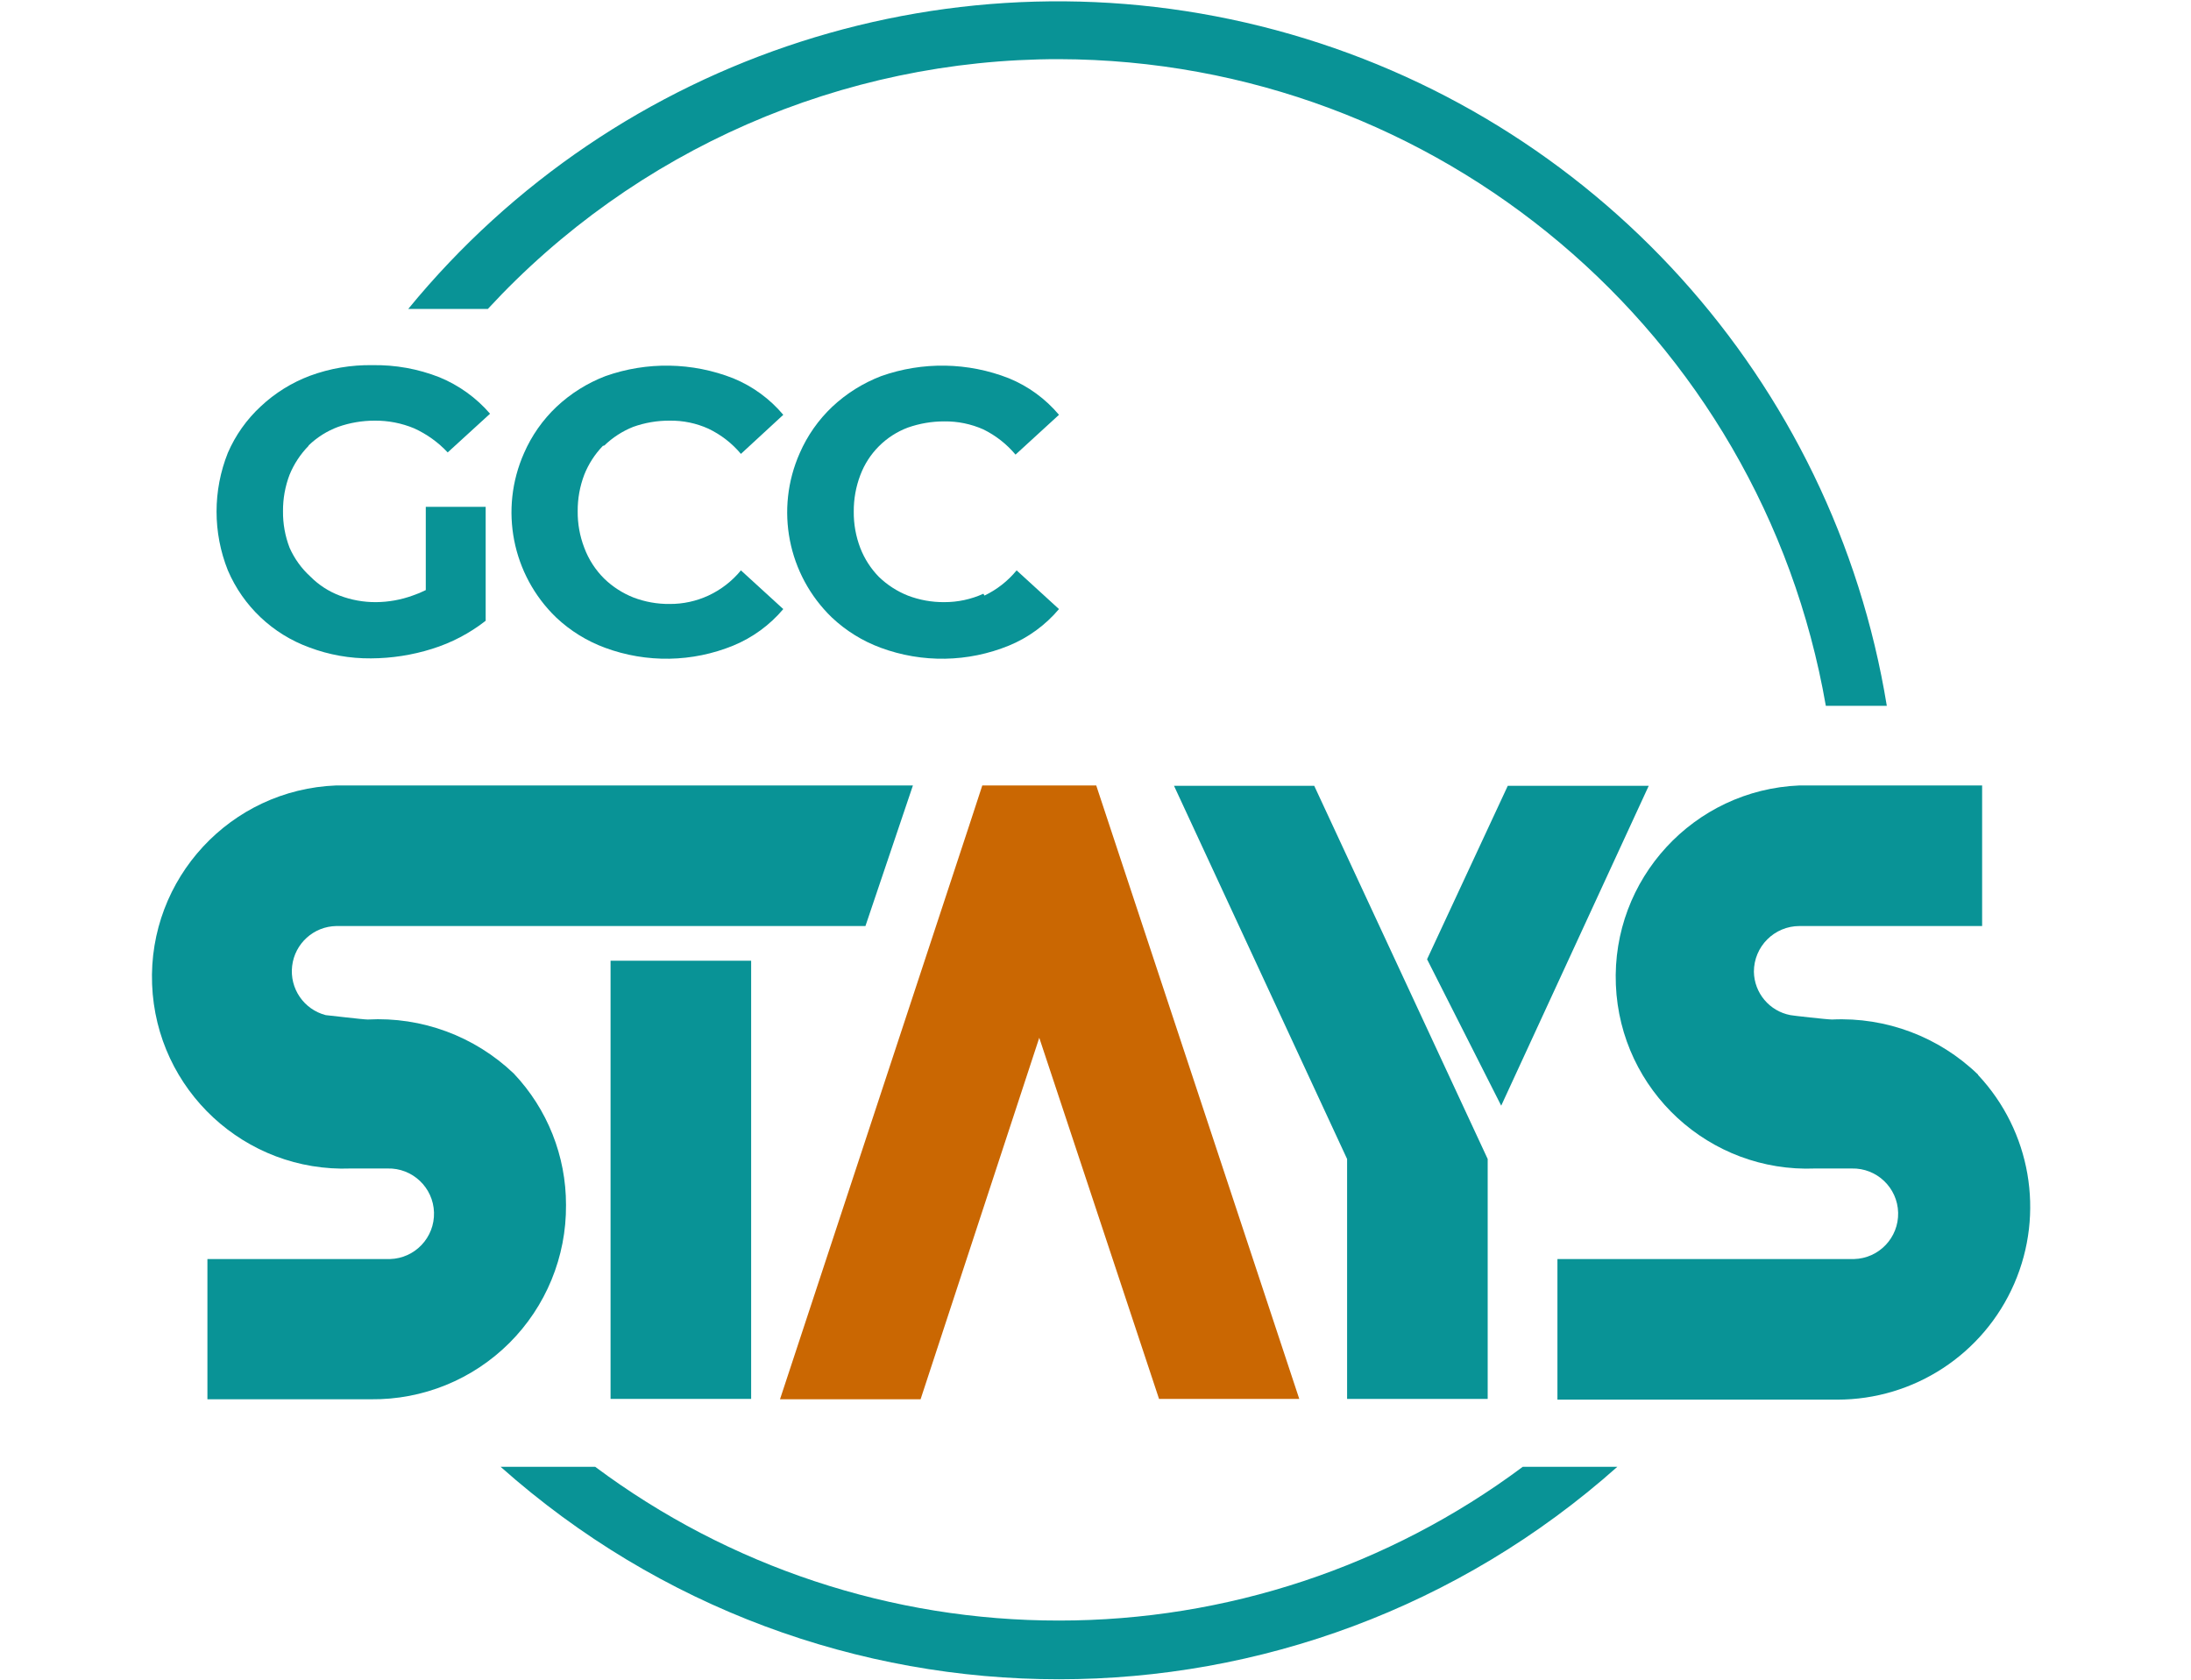
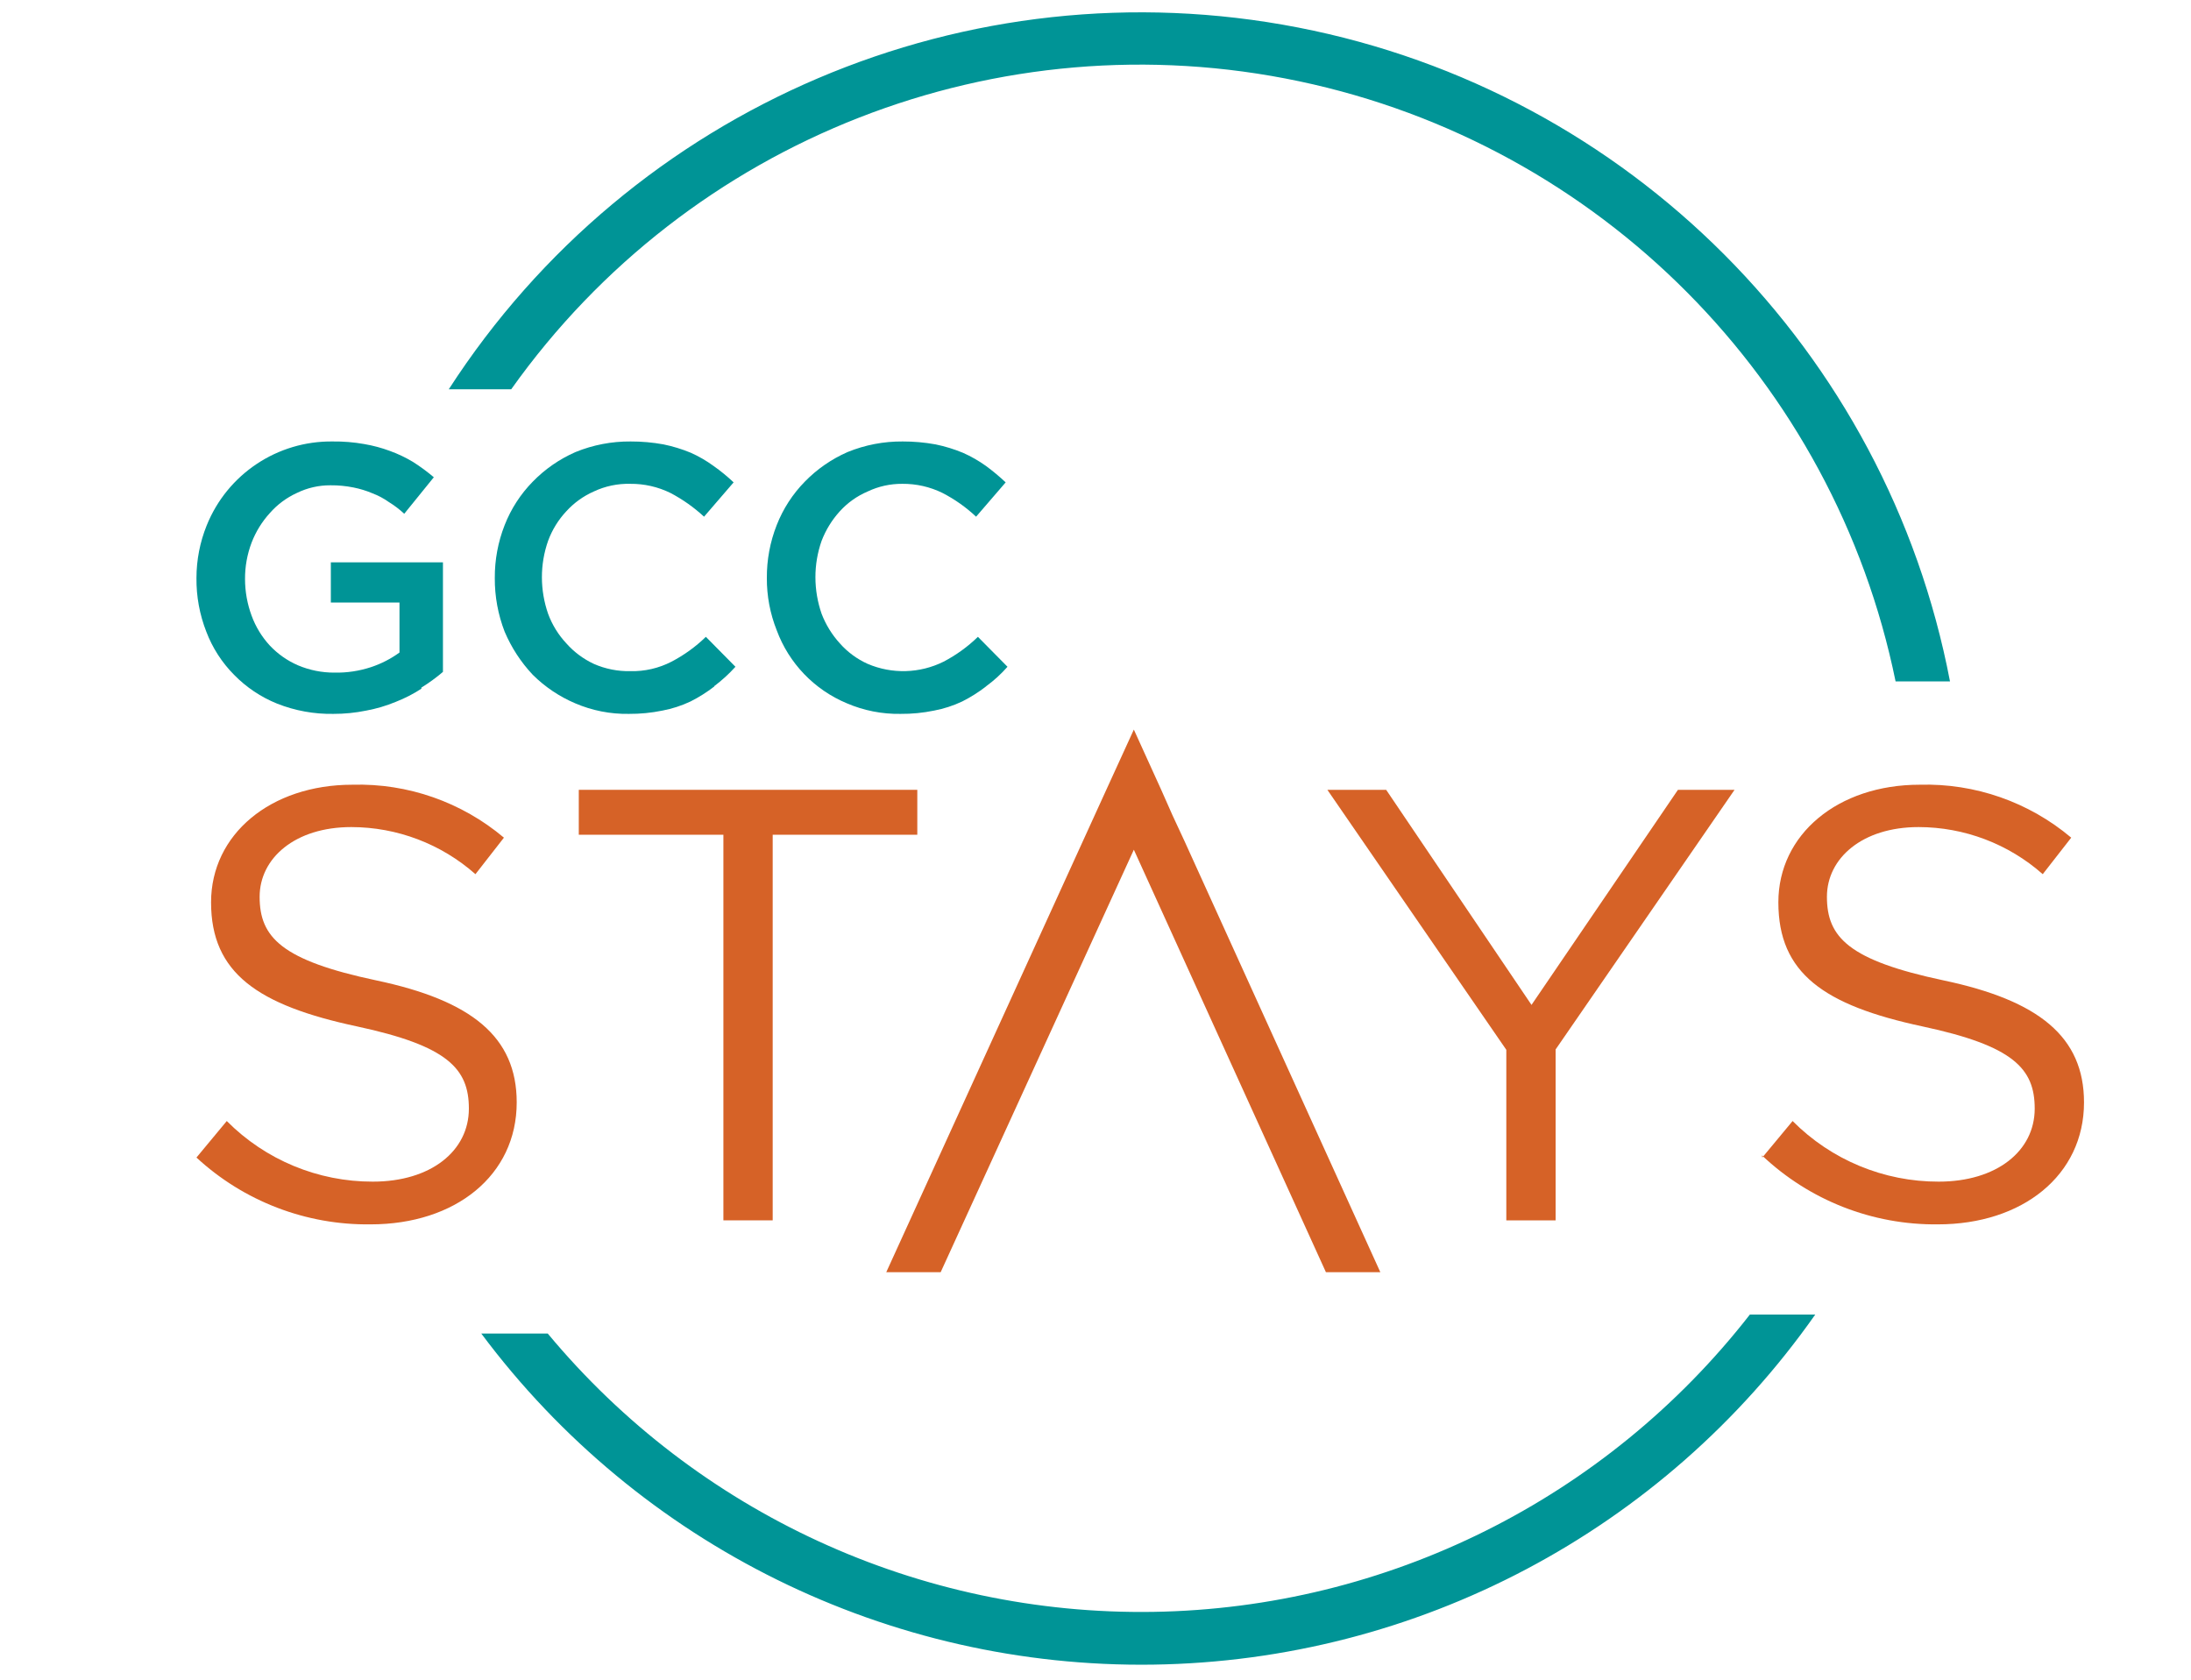
<svg xmlns="http://www.w3.org/2000/svg" viewBox="0 0 60 46">
  <defs>
-     <style>.cls-1{fill:#099396;}.cls-2{fill:#ca6702;}</style>
+     <style>.cls-1{fill:#009496;}.cls-2{fill:#d66227;}</style>
  </defs>
  <g id="Layer_3" data-name="Layer 3">
-     <path class="cls-1" d="M8.45,12.2a2.33,2.33,0,0,1,.81-.51,3,3,0,0,1,1-.17,2.74,2.74,0,0,1,1.08.21,2.9,2.9,0,0,1,.92.66l1.16-1.06a3.67,3.67,0,0,0-1.39-1A4.78,4.78,0,0,0,10.2,10a4.72,4.72,0,0,0-1.71.29,4.05,4.05,0,0,0-1.35.84,3.78,3.78,0,0,0-.9,1.27,4.34,4.34,0,0,0,0,3.22,3.86,3.86,0,0,0,2.23,2.11,4.66,4.66,0,0,0,1.69.3,5.65,5.65,0,0,0,1.67-.26A4.6,4.6,0,0,0,13.3,17V13.88H11.66v2.28a2.75,2.75,0,0,1-.36.15,3,3,0,0,1-1,.18,2.75,2.75,0,0,1-1-.18,2.26,2.26,0,0,1-.8-.52A2.36,2.36,0,0,1,7.93,15a2.7,2.7,0,0,1-.18-1,2.75,2.75,0,0,1,.18-1,2.47,2.47,0,0,1,.52-.79" />
-     <path class="cls-1" d="M16.55,12.2a2.44,2.44,0,0,1,.79-.51,2.91,2.91,0,0,1,1-.17,2.48,2.48,0,0,1,1.06.22,2.65,2.65,0,0,1,.89.69l1.16-1.07a3.55,3.55,0,0,0-1.37-1,5,5,0,0,0-3.5-.06,4.11,4.11,0,0,0-1.34.84,3.89,3.89,0,0,0-.89,1.27,4,4,0,0,0,.88,4.5,3.93,3.93,0,0,0,1.34.83,4.84,4.84,0,0,0,3.51-.06,3.57,3.57,0,0,0,1.37-1l-1.16-1.06a2.53,2.53,0,0,1-.89.69,2.49,2.49,0,0,1-1.06.23,2.7,2.7,0,0,1-1-.18,2.44,2.44,0,0,1-.79-.51A2.34,2.34,0,0,1,16,15a2.71,2.71,0,0,1-.18-1A2.75,2.75,0,0,1,16,13a2.44,2.44,0,0,1,.51-.79" />
-     <path class="cls-1" d="M26.93,16.26a2.57,2.57,0,0,1-1.07.23,2.73,2.73,0,0,1-1-.18,2.44,2.44,0,0,1-.79-.51,2.34,2.34,0,0,1-.51-.79,2.71,2.71,0,0,1-.18-1,2.75,2.75,0,0,1,.18-1,2.23,2.23,0,0,1,1.3-1.3,3,3,0,0,1,1-.17,2.56,2.56,0,0,1,1.07.22,2.71,2.71,0,0,1,.88.69L29,11.36a3.55,3.55,0,0,0-1.37-1,5,5,0,0,0-3.5-.06,4.11,4.11,0,0,0-1.34.84,3.89,3.89,0,0,0-.89,1.27,4,4,0,0,0,.88,4.5,3.93,3.93,0,0,0,1.34.83,4.84,4.84,0,0,0,3.51-.06,3.57,3.57,0,0,0,1.37-1l-1.16-1.06a2.59,2.59,0,0,1-.88.69" />
-     <rect class="cls-1" x="16.72" y="26.31" width="3.85" height="12" />
-     <path class="cls-1" d="M10.07,27.92c-.13,0-1.12-.12-1.15-.12a1.24,1.24,0,0,1,.29-2.44H23.7L25,21.51H9.21v0A5.21,5.21,0,0,0,9.61,32l1,0a1.24,1.24,0,0,1,.07,2.48h-5v3.84h4.48A5.28,5.28,0,0,0,15.5,33a5.22,5.22,0,0,0-1.43-3.6A5.37,5.37,0,0,0,10.07,27.92Z" />
-     <polygon class="cls-2" points="27.39 21.51 26.9 21.51 26.54 22.61 21.36 38.32 25.21 38.32 28.46 28.42 31.74 38.31 35.58 38.31 30.02 21.51 27.39 21.51" />
-     <polygon class="cls-1" points="32.15 21.52 36.89 31.74 36.89 31.74 36.89 38.31 40.74 38.31 40.74 31.74 40.74 31.74 35.99 21.52 32.15 21.52" />
-     <polygon class="cls-1" points="41.29 21.52 39.08 26.27 41.11 30.28 45.15 21.52 41.29 21.52" />
-     <path class="cls-1" d="M54.17,29.43a5.38,5.38,0,0,0-4-1.51c-.13,0-1.11-.11-1.14-.12a1.23,1.23,0,0,1-1-1.19,1.25,1.25,0,0,1,1.25-1.25h5V21.51h-5v0A5.21,5.21,0,0,0,49.71,32l1,0a1.24,1.24,0,0,1,.06,2.48H42.65v3.85h7.66a5.28,5.28,0,0,0,3.86-8.89Z" />
-     <path class="cls-1" d="M29,1.62A21.37,21.37,0,0,1,50,19.33h1.67A23,23,0,0,0,11.18,8.46h2.18A21.27,21.27,0,0,1,29,1.62Z" />
-     <path class="cls-1" d="M29,44.38a21.21,21.21,0,0,1-12.7-4.21H13.71a23,23,0,0,0,30.58,0H41.7A21.23,21.23,0,0,1,29,44.38Z" />
+     <path class="cls-1" d="M11.54,18.86a3.84,3.84,0,0,1-.7.36,4,4,0,0,1-.81.24,4.43,4.43,0,0,1-.9.09,4,4,0,0,1-1.54-.28,3.45,3.45,0,0,1-1.18-.79,3.38,3.38,0,0,1-.76-1.18,3.92,3.92,0,0,1-.27-1.47,3.85,3.85,0,0,1,.28-1.44,3.67,3.67,0,0,1,3.45-2.3,4.61,4.61,0,0,1,.86.07,3.89,3.89,0,0,1,.71.19,3.64,3.64,0,0,1,.63.3,5.19,5.19,0,0,1,.57.42l-.81,1a2.59,2.59,0,0,0-.42-.32,2,2,0,0,0-.45-.24,2.64,2.64,0,0,0-.52-.16,3.06,3.06,0,0,0-.63-.06,2.07,2.07,0,0,0-.92.21,2.2,2.2,0,0,0-.74.55,2.57,2.57,0,0,0-.5.81,2.77,2.77,0,0,0-.18,1,2.9,2.9,0,0,0,.18,1,2.44,2.44,0,0,0,.5.82,2.33,2.33,0,0,0,.77.54,2.53,2.53,0,0,0,1,.2,3,3,0,0,0,1-.15,2.86,2.86,0,0,0,.78-.4V16.5H9.06V15.4h3.07v3a4.74,4.74,0,0,1-.59.43" />
+     <path class="cls-1" d="M19.56,18.8a4,4,0,0,1-.65.41,3.16,3.16,0,0,1-.77.25,4.42,4.42,0,0,1-.92.09,3.57,3.57,0,0,1-1.47-.29,3.7,3.7,0,0,1-1.16-.78,4,4,0,0,1-.77-1.18,4,4,0,0,1-.27-1.47,3.89,3.89,0,0,1,.27-1.45,3.54,3.54,0,0,1,.77-1.19,3.71,3.71,0,0,1,1.17-.81,3.91,3.91,0,0,1,1.51-.29,4.94,4.94,0,0,1,.9.08,4.11,4.11,0,0,1,.75.23,3.46,3.46,0,0,1,.62.36,4.89,4.89,0,0,1,.55.45l-.81.94a4.29,4.29,0,0,0-.92-.65,2.44,2.44,0,0,0-1.1-.25,2.21,2.21,0,0,0-1,.21,2.25,2.25,0,0,0-.75.54,2.4,2.4,0,0,0-.5.81,3,3,0,0,0-.17,1,3.06,3.06,0,0,0,.17,1,2.4,2.4,0,0,0,.5.81,2.31,2.31,0,0,0,.75.56,2.36,2.36,0,0,0,1,.2,2.33,2.33,0,0,0,1.13-.26,4,4,0,0,0,.94-.68l.81.82a4.09,4.09,0,0,1-.58.53" />
+     <path class="cls-1" d="M27,18.8a4,4,0,0,1-.65.41,3.16,3.16,0,0,1-.77.25,4.35,4.35,0,0,1-.92.09,3.57,3.57,0,0,1-1.47-.29,3.47,3.47,0,0,1-1.92-2A3.81,3.81,0,0,1,21,15.83a3.89,3.89,0,0,1,.27-1.45,3.54,3.54,0,0,1,.77-1.19,3.71,3.71,0,0,1,1.17-.81,3.91,3.91,0,0,1,1.51-.29,4.94,4.94,0,0,1,.9.08,4.11,4.11,0,0,1,.75.23,3.55,3.55,0,0,1,.63.36,5.85,5.85,0,0,1,.54.45l-.81.94a4.06,4.06,0,0,0-.92-.65,2.44,2.44,0,0,0-1.1-.25,2.17,2.17,0,0,0-.95.21A2.19,2.19,0,0,0,23,14a2.57,2.57,0,0,0-.5.81,3,3,0,0,0-.17,1,3.06,3.06,0,0,0,.17,1,2.57,2.57,0,0,0,.5.81,2.24,2.24,0,0,0,.76.56,2.48,2.48,0,0,0,2.08-.06,4,4,0,0,0,.94-.68l.81.82a3.61,3.61,0,0,1-.58.53" />
+     <path class="cls-2" d="M5.38,31.7l.83-1a5.62,5.62,0,0,0,4,1.66c1.59,0,2.63-.84,2.63-2v0c0-1.1-.59-1.72-3.06-2.25-2.72-.58-4-1.46-4-3.4v0c0-1.86,1.63-3.22,3.87-3.22a6.17,6.17,0,0,1,4.15,1.45l-.78,1a5.14,5.14,0,0,0-3.4-1.29c-1.54,0-2.51.85-2.51,1.91v0c0,1.11.6,1.74,3.2,2.29s3.84,1.54,3.84,3.34v0c0,2-1.68,3.34-4,3.34A6.89,6.89,0,0,1,5.38,31.7" />
+     <polygon class="cls-2" points="19.81 22.86 15.85 22.86 15.85 21.63 25.12 21.63 25.12 22.86 21.16 22.86 21.16 33.42 19.81 33.42 19.81 22.86" />
+     <polygon class="cls-2" points="41.25 28.75 36.35 21.63 37.96 21.63 41.94 27.52 45.95 21.63 47.5 21.63 42.6 28.74 42.6 33.42 41.25 33.42 41.25 28.75" />
+     <path class="cls-2" d="M48.26,31.7l.83-1a5.62,5.62,0,0,0,4,1.66c1.59,0,2.63-.84,2.63-2v0c0-1.1-.59-1.72-3.07-2.25-2.71-.58-3.95-1.46-3.95-3.4v0c0-1.86,1.63-3.22,3.87-3.22a6.17,6.17,0,0,1,4.15,1.45l-.78,1a5.14,5.14,0,0,0-3.4-1.29c-1.54,0-2.51.85-2.51,1.91v0c0,1.11.6,1.74,3.2,2.29s3.84,1.54,3.84,3.34v0c0,2-1.69,3.34-4,3.34a6.89,6.89,0,0,1-4.82-1.89" />
+     <path class="cls-1" d="M47.92,36A21.13,21.13,0,0,1,15,36.52H13.18A22.55,22.55,0,0,0,49.71,36Z" />
+     <path class="cls-1" d="M53.4,18.66a22.56,22.56,0,0,0-41.11-8H14a21.12,21.12,0,0,1,37.91,8Z" />
+     <polygon class="cls-2" points="32.44 23.04 32.44 23.04 32.11 22.33 31.8 21.63 31.05 19.98 30.3 21.62 24.27 34.84 25.76 34.84 31.05 23.27 36.31 34.84 37.8 34.84 32.44 23.04" />
  </g>
</svg>
